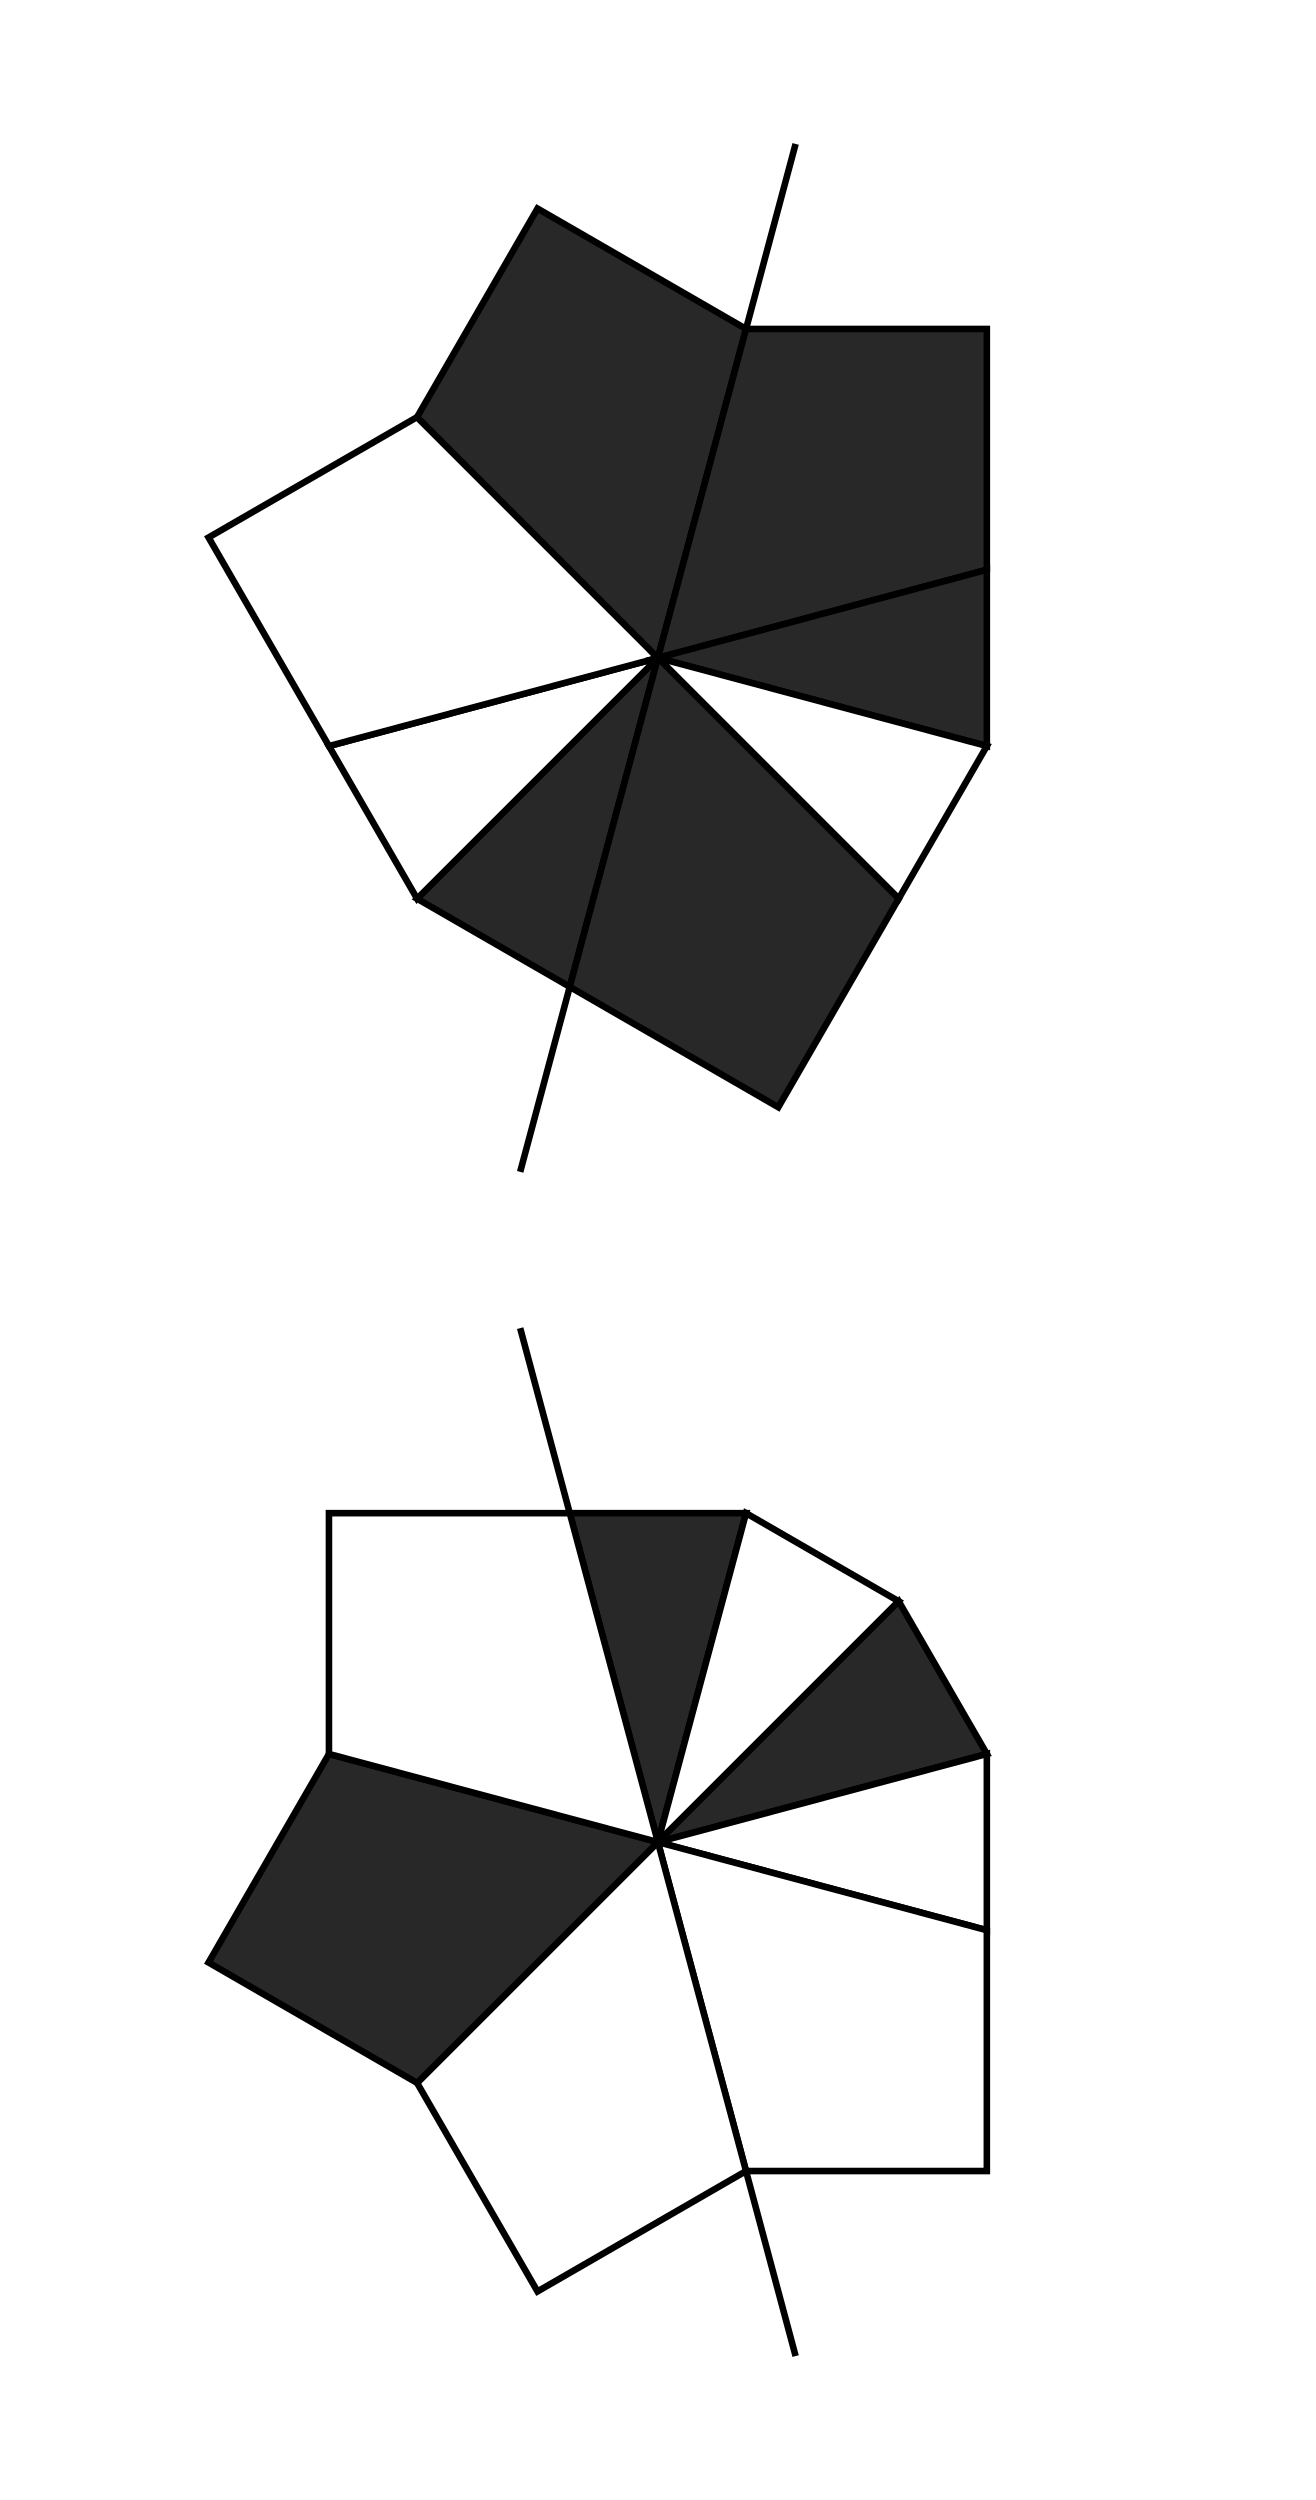
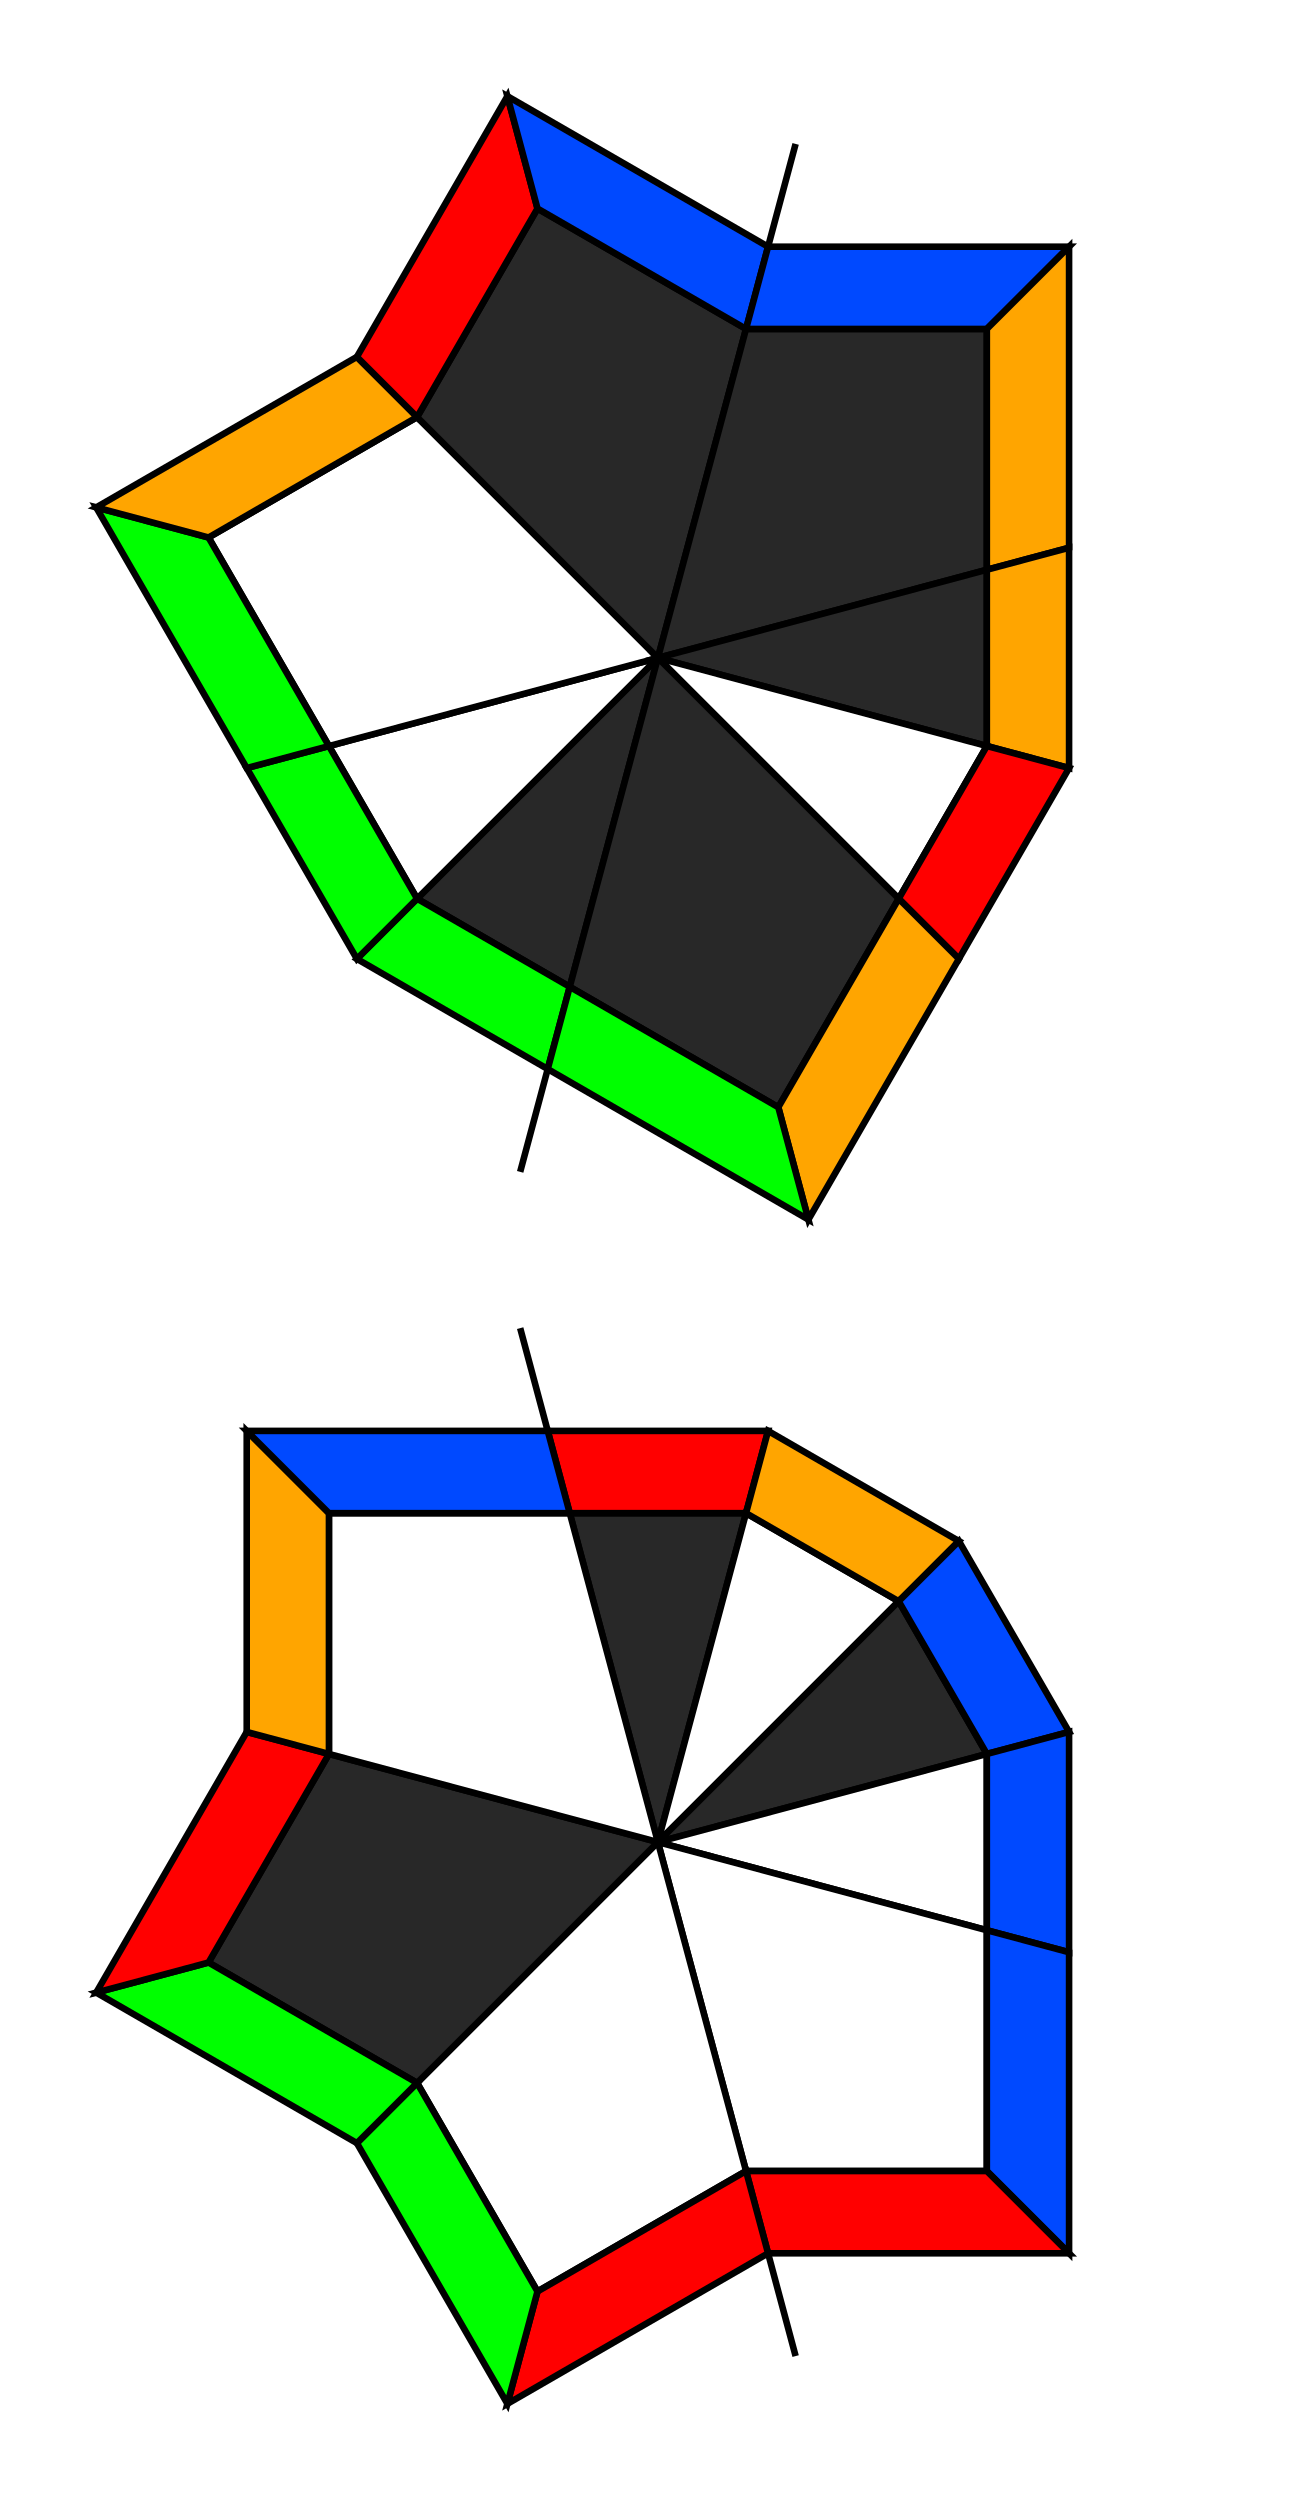
<svg xmlns="http://www.w3.org/2000/svg" width="200" height="380.0" viewBox="-100.0 -190.0 200 380.0">
  <defs>
</defs>
  <path d="M-20.934,78.125 L20.934,-78.125" stroke="rgb(0, 0, 0)" stroke-width="1" transform="translate(0, -90.0)" />
  <path d="M0,0 L-13.397,50.0 L-36.603,36.603 Z" fill="rgb(40, 40, 40)" stroke="rgb(0, 0, 0)" stroke-width="1" transform="translate(0, -90.0) rotate(0)" />
+   <path d="M-13.397,50.0 L-16.747,62.5 L-45.753,45.753 L-36.603,36.603 Z" fill="rgb(0, 255, 0)" stroke="rgb(0, 0, 0)" stroke-width="1" transform="translate(0, -90.0) rotate(0)" />
  <path d="M0,0 L-13.397,50.0 L-36.603,36.603 Z" fill="rgb(255, 255, 255)" stroke="rgb(0, 0, 0)" stroke-width="1" transform="translate(0, -90.0) rotate(30)" />
+   <path d="M-13.397,50.0 L-16.747,62.5 L-45.753,45.753 L-36.603,36.603 Z" fill="rgb(0, 255, 0)" stroke="rgb(0, 0, 0)" stroke-width="1" transform="translate(0, -90.0) rotate(30)" />
  <path d="M0,0 L-13.397,50.0 L-50.0,50.0 L-50.0,13.397 Z" fill="rgb(255, 255, 255)" stroke="rgb(0, 0, 0)" stroke-width="1" transform="translate(0, -90.0) rotate(60)" />
+   <path d="M-13.397,50.0 L-16.747,62.5 L-62.5,62.5 L-50.0,50.0 Z" fill="rgb(0, 255, 0)" stroke="rgb(0, 0, 0)" stroke-width="1" transform="translate(0, -90.0) rotate(60)" />
+   <path d="M-50.0,50.0 L-62.5,62.5 L-62.5,16.747 L-50.0,13.397 Z" fill="rgb(255, 165, 0)" stroke="rgb(0, 0, 0)" stroke-width="1" transform="translate(0, -90.0) rotate(60)" />
  <path d="M0,0 L-13.397,50.0 L-50.0,50.0 L-50.0,13.397 Z" fill="rgb(40, 40, 40)" stroke="rgb(0, 0, 0)" stroke-width="1" transform="translate(0, -90.0) rotate(120)" />
+   <path d="M-13.397,50.0 L-16.747,62.5 L-62.5,62.5 L-50.0,50.0 Z" fill="rgb(255, 0, 0)" stroke="rgb(0, 0, 0)" stroke-width="1" transform="translate(0, -90.0) rotate(120)" />
+   <path d="M-50.0,50.0 L-62.5,62.5 L-62.5,16.747 L-50.0,13.397 Z" fill="rgb(0, 73, 255)" stroke="rgb(0, 0, 0)" stroke-width="1" transform="translate(0, -90.0) rotate(120)" />
  <path d="M0,0 L-13.397,50.0 L-50.0,50.0 L-50.0,13.397 Z" fill="rgb(40, 40, 40)" stroke="rgb(0, 0, 0)" stroke-width="1" transform="translate(0, -90.0) rotate(180)" />
+   <path d="M-13.397,50.0 L-16.747,62.5 L-62.5,62.5 L-50.0,50.0 Z" fill="rgb(0, 73, 255)" stroke="rgb(0, 0, 0)" stroke-width="1" transform="translate(0, -90.0) rotate(180)" />
+   <path d="M-50.0,50.0 L-62.5,62.5 L-62.5,16.747 L-50.0,13.397 Z" fill="rgb(255, 165, 0)" stroke="rgb(0, 0, 0)" stroke-width="1" transform="translate(0, -90.0) rotate(180)" />
  <path d="M0,0 L-13.397,50.0 L-36.603,36.603 Z" fill="rgb(40, 40, 40)" stroke="rgb(0, 0, 0)" stroke-width="1" transform="translate(0, -90.0) rotate(240)" />
+   <path d="M-13.397,50.0 L-16.747,62.5 L-45.753,45.753 L-36.603,36.603 Z" fill="rgb(255, 165, 0)" stroke="rgb(0, 0, 0)" stroke-width="1" transform="translate(0, -90.0) rotate(240)" />
  <path d="M0,0 L-13.397,50.0 L-36.603,36.603 Z" fill="rgb(255, 255, 255)" stroke="rgb(0, 0, 0)" stroke-width="1" transform="translate(0, -90.0) rotate(270)" />
+   <path d="M-13.397,50.0 L-16.747,62.5 L-45.753,45.753 L-36.603,36.603 Z" fill="rgb(255, 0, 0)" stroke="rgb(0, 0, 0)" stroke-width="1" transform="translate(0, -90.0) rotate(270)" />
  <path d="M0,0 L-13.397,50.0 L-50.0,50.0 L-50.0,13.397 Z" fill="rgb(40, 40, 40)" stroke="rgb(0, 0, 0)" stroke-width="1" transform="translate(0, -90.0) rotate(300)" />
+   <path d="M-13.397,50.0 L-16.747,62.5 L-62.5,62.5 L-50.0,50.0 Z" fill="rgb(255, 165, 0)" stroke="rgb(0, 0, 0)" stroke-width="1" transform="translate(0, -90.0) rotate(300)" />
+   <path d="M-50.0,50.0 L-62.5,62.5 L-62.5,16.747 L-50.0,13.397 Z" fill="rgb(0, 255, 0)" stroke="rgb(0, 0, 0)" stroke-width="1" transform="translate(0, -90.0) rotate(300)" />
  <path d="M-20.934,78.125 L20.934,-78.125" stroke="rgb(0, 0, 0)" stroke-width="1" transform="translate(0, 90.0) rotate(-30)" />
  <path d="M0,0 L-13.397,50.0 L-36.603,36.603 Z" fill="rgb(40, 40, 40)" stroke="rgb(0, 0, 0)" stroke-width="1" transform="translate(0, 90.0) rotate(150)" />
+   <path d="M-13.397,50.0 L-16.747,62.5 L-45.753,45.753 L-36.603,36.603 Z" fill="rgb(255, 0, 0)" stroke="rgb(0, 0, 0)" stroke-width="1" transform="translate(0, 90.0) rotate(150)" />
  <path d="M0,0 L-13.397,50.0 L-36.603,36.603 Z" fill="rgb(255, 255, 255)" stroke="rgb(0, 0, 0)" stroke-width="1" transform="translate(0, 90.0) rotate(180)" />
+   <path d="M-13.397,50.0 L-16.747,62.5 L-45.753,45.753 L-36.603,36.603 Z" fill="rgb(255, 165, 0)" stroke="rgb(0, 0, 0)" stroke-width="1" transform="translate(0, 90.0) rotate(180)" />
  <path d="M0,0 L-13.397,50.0 L-36.603,36.603 Z" fill="rgb(40, 40, 40)" stroke="rgb(0, 0, 0)" stroke-width="1" transform="translate(0, 90.0) rotate(210)" />
+   <path d="M-13.397,50.0 L-16.747,62.5 L-45.753,45.753 L-36.603,36.603 Z" fill="rgb(0, 73, 255)" stroke="rgb(0, 0, 0)" stroke-width="1" transform="translate(0, 90.0) rotate(210)" />
  <path d="M0,0 L-13.397,50.0 L-36.603,36.603 Z" fill="rgb(255, 255, 255)" stroke="rgb(0, 0, 0)" stroke-width="1" transform="translate(0, 90.0) rotate(240)" />
+   <path d="M-13.397,50.0 L-16.747,62.5 L-45.753,45.753 L-36.603,36.603 Z" fill="rgb(0, 73, 255)" stroke="rgb(0, 0, 0)" stroke-width="1" transform="translate(0, 90.0) rotate(240)" />
  <path d="M0,0 L-13.397,50.0 L-50.0,50.0 L-50.0,13.397 Z" fill="rgb(255, 255, 255)" stroke="rgb(0, 0, 0)" stroke-width="1" transform="translate(0, 90.0) rotate(270)" />
+   <path d="M-13.397,50.0 L-16.747,62.5 L-62.5,62.5 L-50.0,50.0 Z" fill="rgb(0, 73, 255)" stroke="rgb(0, 0, 0)" stroke-width="1" transform="translate(0, 90.0) rotate(270)" />
+   <path d="M-50.0,50.0 L-62.5,62.5 L-62.5,16.747 L-50.0,13.397 Z" fill="rgb(255, 0, 0)" stroke="rgb(0, 0, 0)" stroke-width="1" transform="translate(0, 90.0) rotate(270)" />
  <path d="M0,0 L-13.397,50.0 L-50.0,50.0 L-50.0,13.397 Z" fill="rgb(255, 255, 255)" stroke="rgb(0, 0, 0)" stroke-width="1" transform="translate(0, 90.0) rotate(330)" />
+   <path d="M-13.397,50.0 L-16.747,62.5 L-62.5,62.5 L-50.0,50.0 Z" fill="rgb(255, 0, 0)" stroke="rgb(0, 0, 0)" stroke-width="1" transform="translate(0, 90.0) rotate(330)" />
+   <path d="M-50.0,50.0 L-62.5,62.5 L-62.5,16.747 L-50.0,13.397 Z" fill="rgb(0, 255, 0)" stroke="rgb(0, 0, 0)" stroke-width="1" transform="translate(0, 90.0) rotate(330)" />
  <path d="M0,0 L-13.397,50.0 L-50.0,50.0 L-50.0,13.397 Z" fill="rgb(40, 40, 40)" stroke="rgb(0, 0, 0)" stroke-width="1" transform="translate(0, 90.0) rotate(390)" />
+   <path d="M-13.397,50.0 L-16.747,62.5 L-62.5,62.5 L-50.0,50.0 Z" fill="rgb(0, 255, 0)" stroke="rgb(0, 0, 0)" stroke-width="1" transform="translate(0, 90.0) rotate(390)" />
+   <path d="M-50.0,50.0 L-62.5,62.5 L-62.5,16.747 L-50.0,13.397 Z" fill="rgb(255, 0, 0)" stroke="rgb(0, 0, 0)" stroke-width="1" transform="translate(0, 90.0) rotate(390)" />
  <path d="M0,0 L-13.397,50.0 L-50.0,50.0 L-50.0,13.397 Z" fill="rgb(255, 255, 255)" stroke="rgb(0, 0, 0)" stroke-width="1" transform="translate(0, 90.0) rotate(450)" />
+   <path d="M-13.397,50.0 L-16.747,62.5 L-62.5,62.5 L-50.0,50.0 Z" fill="rgb(255, 165, 0)" stroke="rgb(0, 0, 0)" stroke-width="1" transform="translate(0, 90.0) rotate(450)" />
+   <path d="M-50.0,50.0 L-62.5,62.5 L-62.5,16.747 L-50.0,13.397 Z" fill="rgb(0, 73, 255)" stroke="rgb(0, 0, 0)" stroke-width="1" transform="translate(0, 90.0) rotate(450)" />
</svg>
